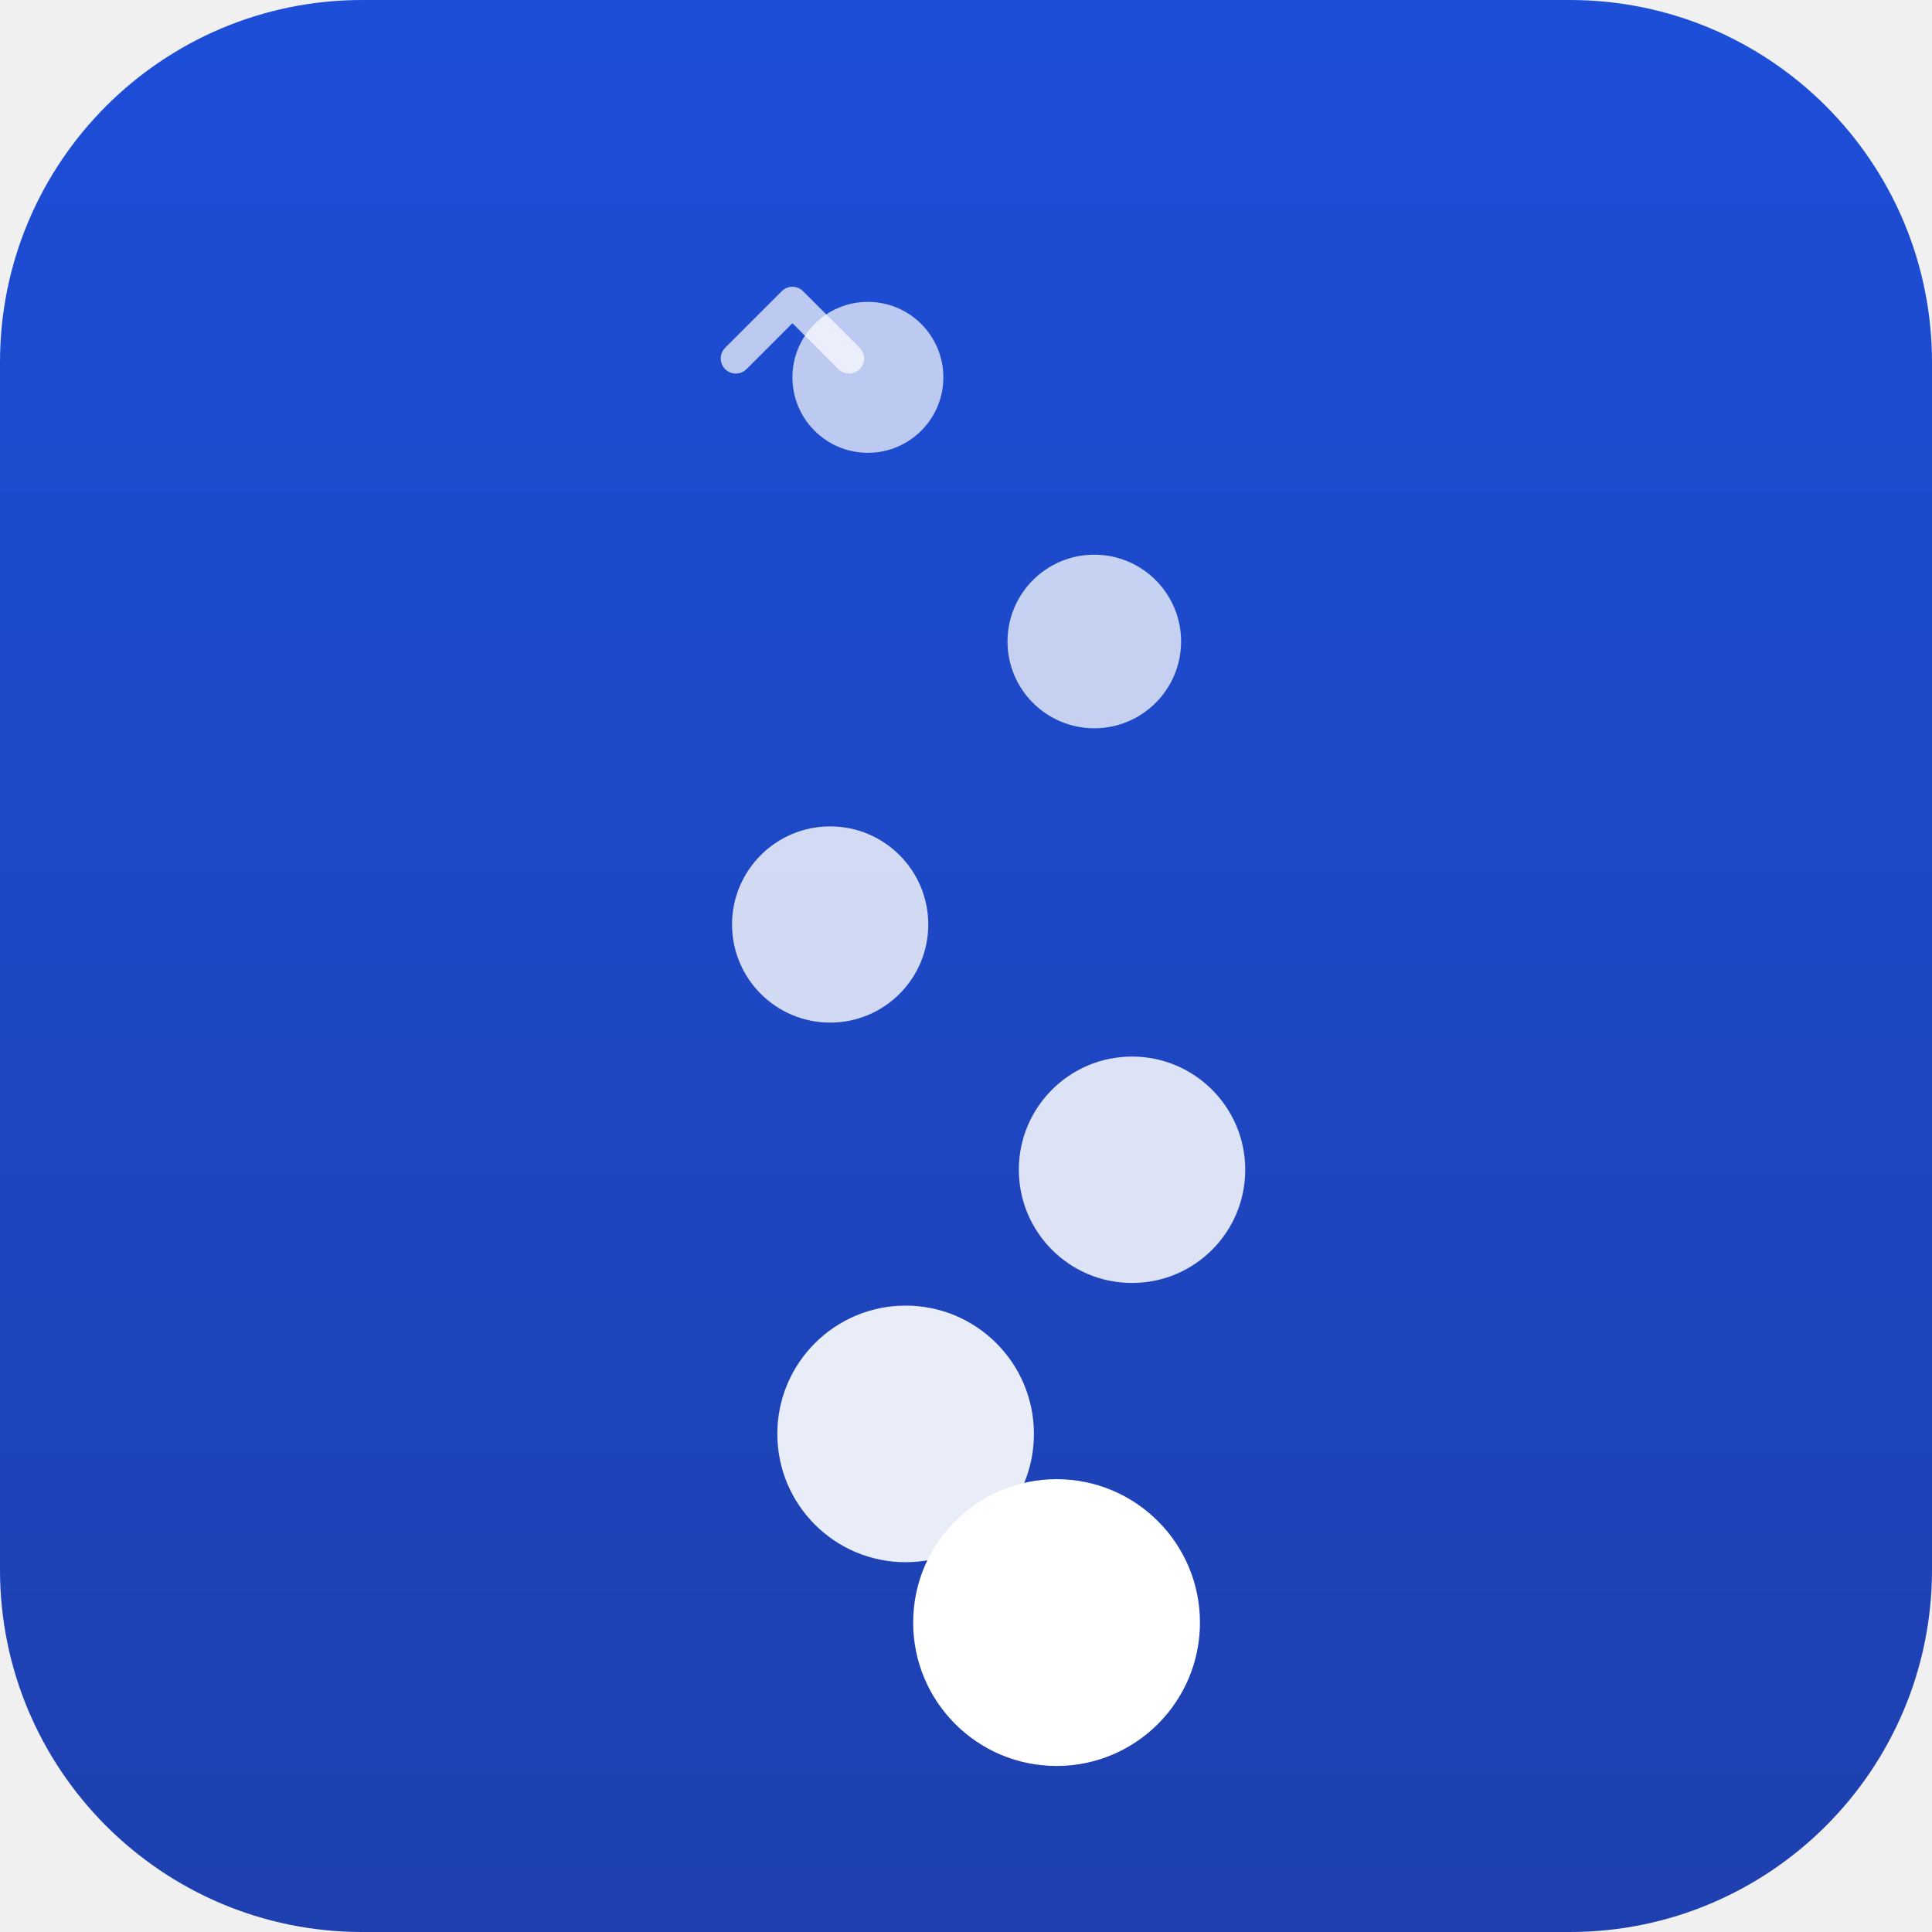
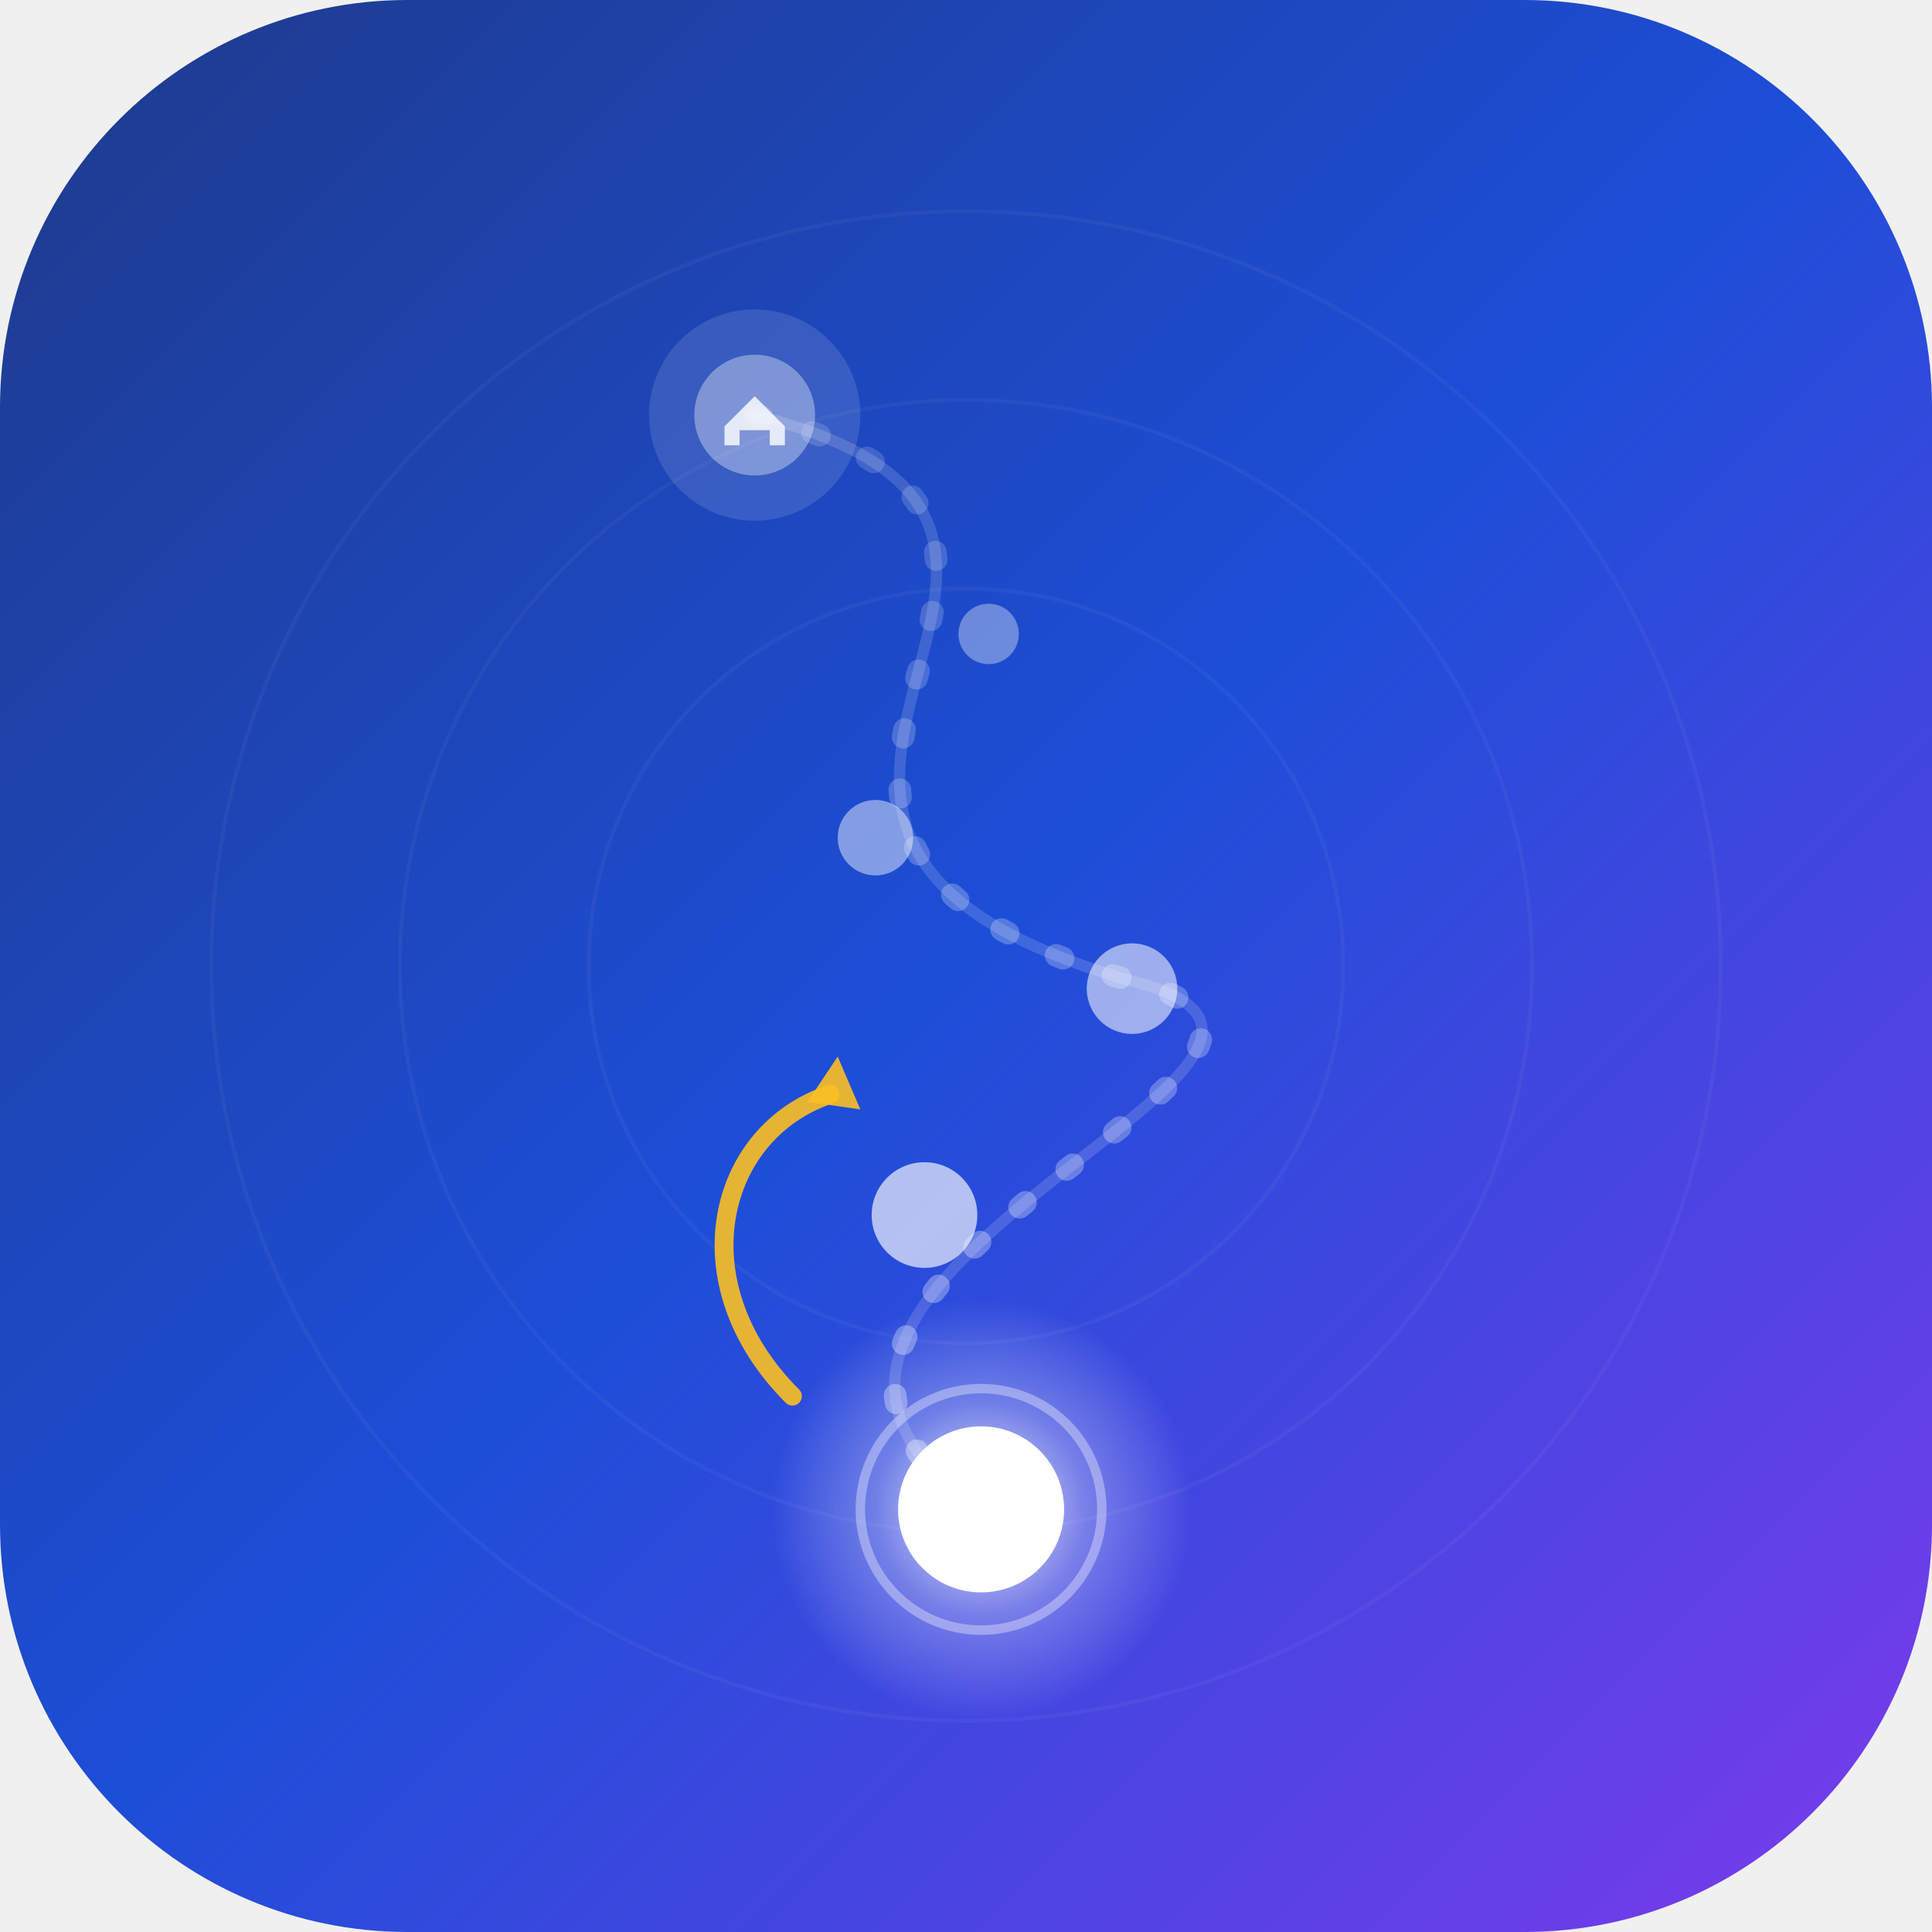
<svg xmlns="http://www.w3.org/2000/svg" viewBox="0 0 512 512" width="512" height="512">
  <defs>
-     <linearGradient id="bg" x1="0" y1="0" x2="0" y2="1">
-       <stop offset="0%" stop-color="#1d4ed8" />
-       <stop offset="100%" stop-color="#1e40af" />
+     <linearGradient id="bg" x1="0" y1="0" x2="1" y2="1">
+       <stop offset="0%" stop-color="#1e3a8a" />
+       <stop offset="50%" stop-color="#1d4ed8" />
+       <stop offset="100%" stop-color="#7c3aed" />
    </linearGradient>
+     <linearGradient id="trail" x1="0" y1="0" x2="0" y2="1">
+       <stop offset="0%" stop-color="rgba(255,255,255,0.3)" />
+       <stop offset="100%" stop-color="rgba(255,255,255,0.7)" />
+     </linearGradient>
+     <radialGradient id="glow" cx="50%" cy="50%" r="50%">
+       <stop offset="0%" stop-color="white" stop-opacity="0.9" />
+       <stop offset="50%" stop-color="white" stop-opacity="0.3" />
+       <stop offset="100%" stop-color="white" stop-opacity="0" />
+     </radialGradient>
+     <radialGradient id="pin-glow" cx="50%" cy="50%" r="50%">
+       <stop offset="0%" stop-color="#fbbf24" stop-opacity="0.6" />
+       <stop offset="100%" stop-color="#fbbf24" stop-opacity="0" />
+     </radialGradient>
  </defs>
-   <rect width="512" height="512" rx="96" fill="url(#bg)" />
-   <circle cx="230" cy="100" r="20" fill="white" opacity="0.7" />
-   <polyline points="195,95 210,80 225,95" fill="none" stroke="white" stroke-width="8" stroke-linecap="round" stroke-linejoin="round" opacity="0.7" />
-   <circle cx="290" cy="170" r="23" fill="white" opacity="0.75" />
-   <circle cx="220" cy="245" r="26" fill="white" opacity="0.8" />
-   <circle cx="300" cy="310" r="30" fill="white" opacity="0.85" />
-   <circle cx="240" cy="380" r="34" fill="white" opacity="0.9" />
-   <circle cx="280" cy="430" r="38" fill="white" />
+   <rect width="512" height="512" rx="108" fill="url(#bg)" />
+   <circle cx="256" cy="256" r="200" fill="none" stroke="white" stroke-opacity="0.04" stroke-width="1" />
+   <circle cx="256" cy="256" r="150" fill="none" stroke="white" stroke-opacity="0.04" stroke-width="1" />
+   <circle cx="256" cy="256" r="100" fill="none" stroke="white" stroke-opacity="0.04" stroke-width="1" />
+   <path d="M200,110 C320,140 160,220 300,260 C380,280 170,340 260,400" fill="none" stroke="url(#trail)" stroke-width="6" stroke-linecap="round" stroke-dasharray="2,14" opacity="0.5" />
+   <path d="M200,110 C320,140 160,220 300,260 C380,280 170,340 260,400" fill="none" stroke="white" stroke-width="3" stroke-linecap="round" opacity="0.15" />
+   <circle cx="200" cy="110" r="28" fill="white" opacity="0.12" />
+   <circle cx="200" cy="110" r="16" fill="white" opacity="0.35" />
+   <path d="M192,113 L200,105 L208,113 L208,118 L204,118 L204,114 L196,114 L196,118 L192,118 Z" fill="white" opacity="0.8" />
+   <circle cx="262" cy="168" r="8" fill="white" opacity="0.35" />
+   <circle cx="232" cy="222" r="10" fill="white" opacity="0.45" />
+   <circle cx="300" cy="262" r="12" fill="white" opacity="0.55" />
+   <circle cx="245" cy="322" r="14" fill="white" opacity="0.65" />
+   <circle cx="260" cy="400" r="56" fill="url(#glow)" />
+   <circle cx="260" cy="400" r="32" fill="none" stroke="white" stroke-width="2.5" opacity="0.35" />
+   <circle cx="260" cy="400" r="22" fill="white" />
+   <path d="M210,370 C180,340 190,300 220,290" fill="none" stroke="#fbbf24" stroke-width="5" stroke-linecap="round" opacity="0.9" />
+   <polygon points="222,280 228,294 214,292" fill="#fbbf24" opacity="0.9" />
</svg>
